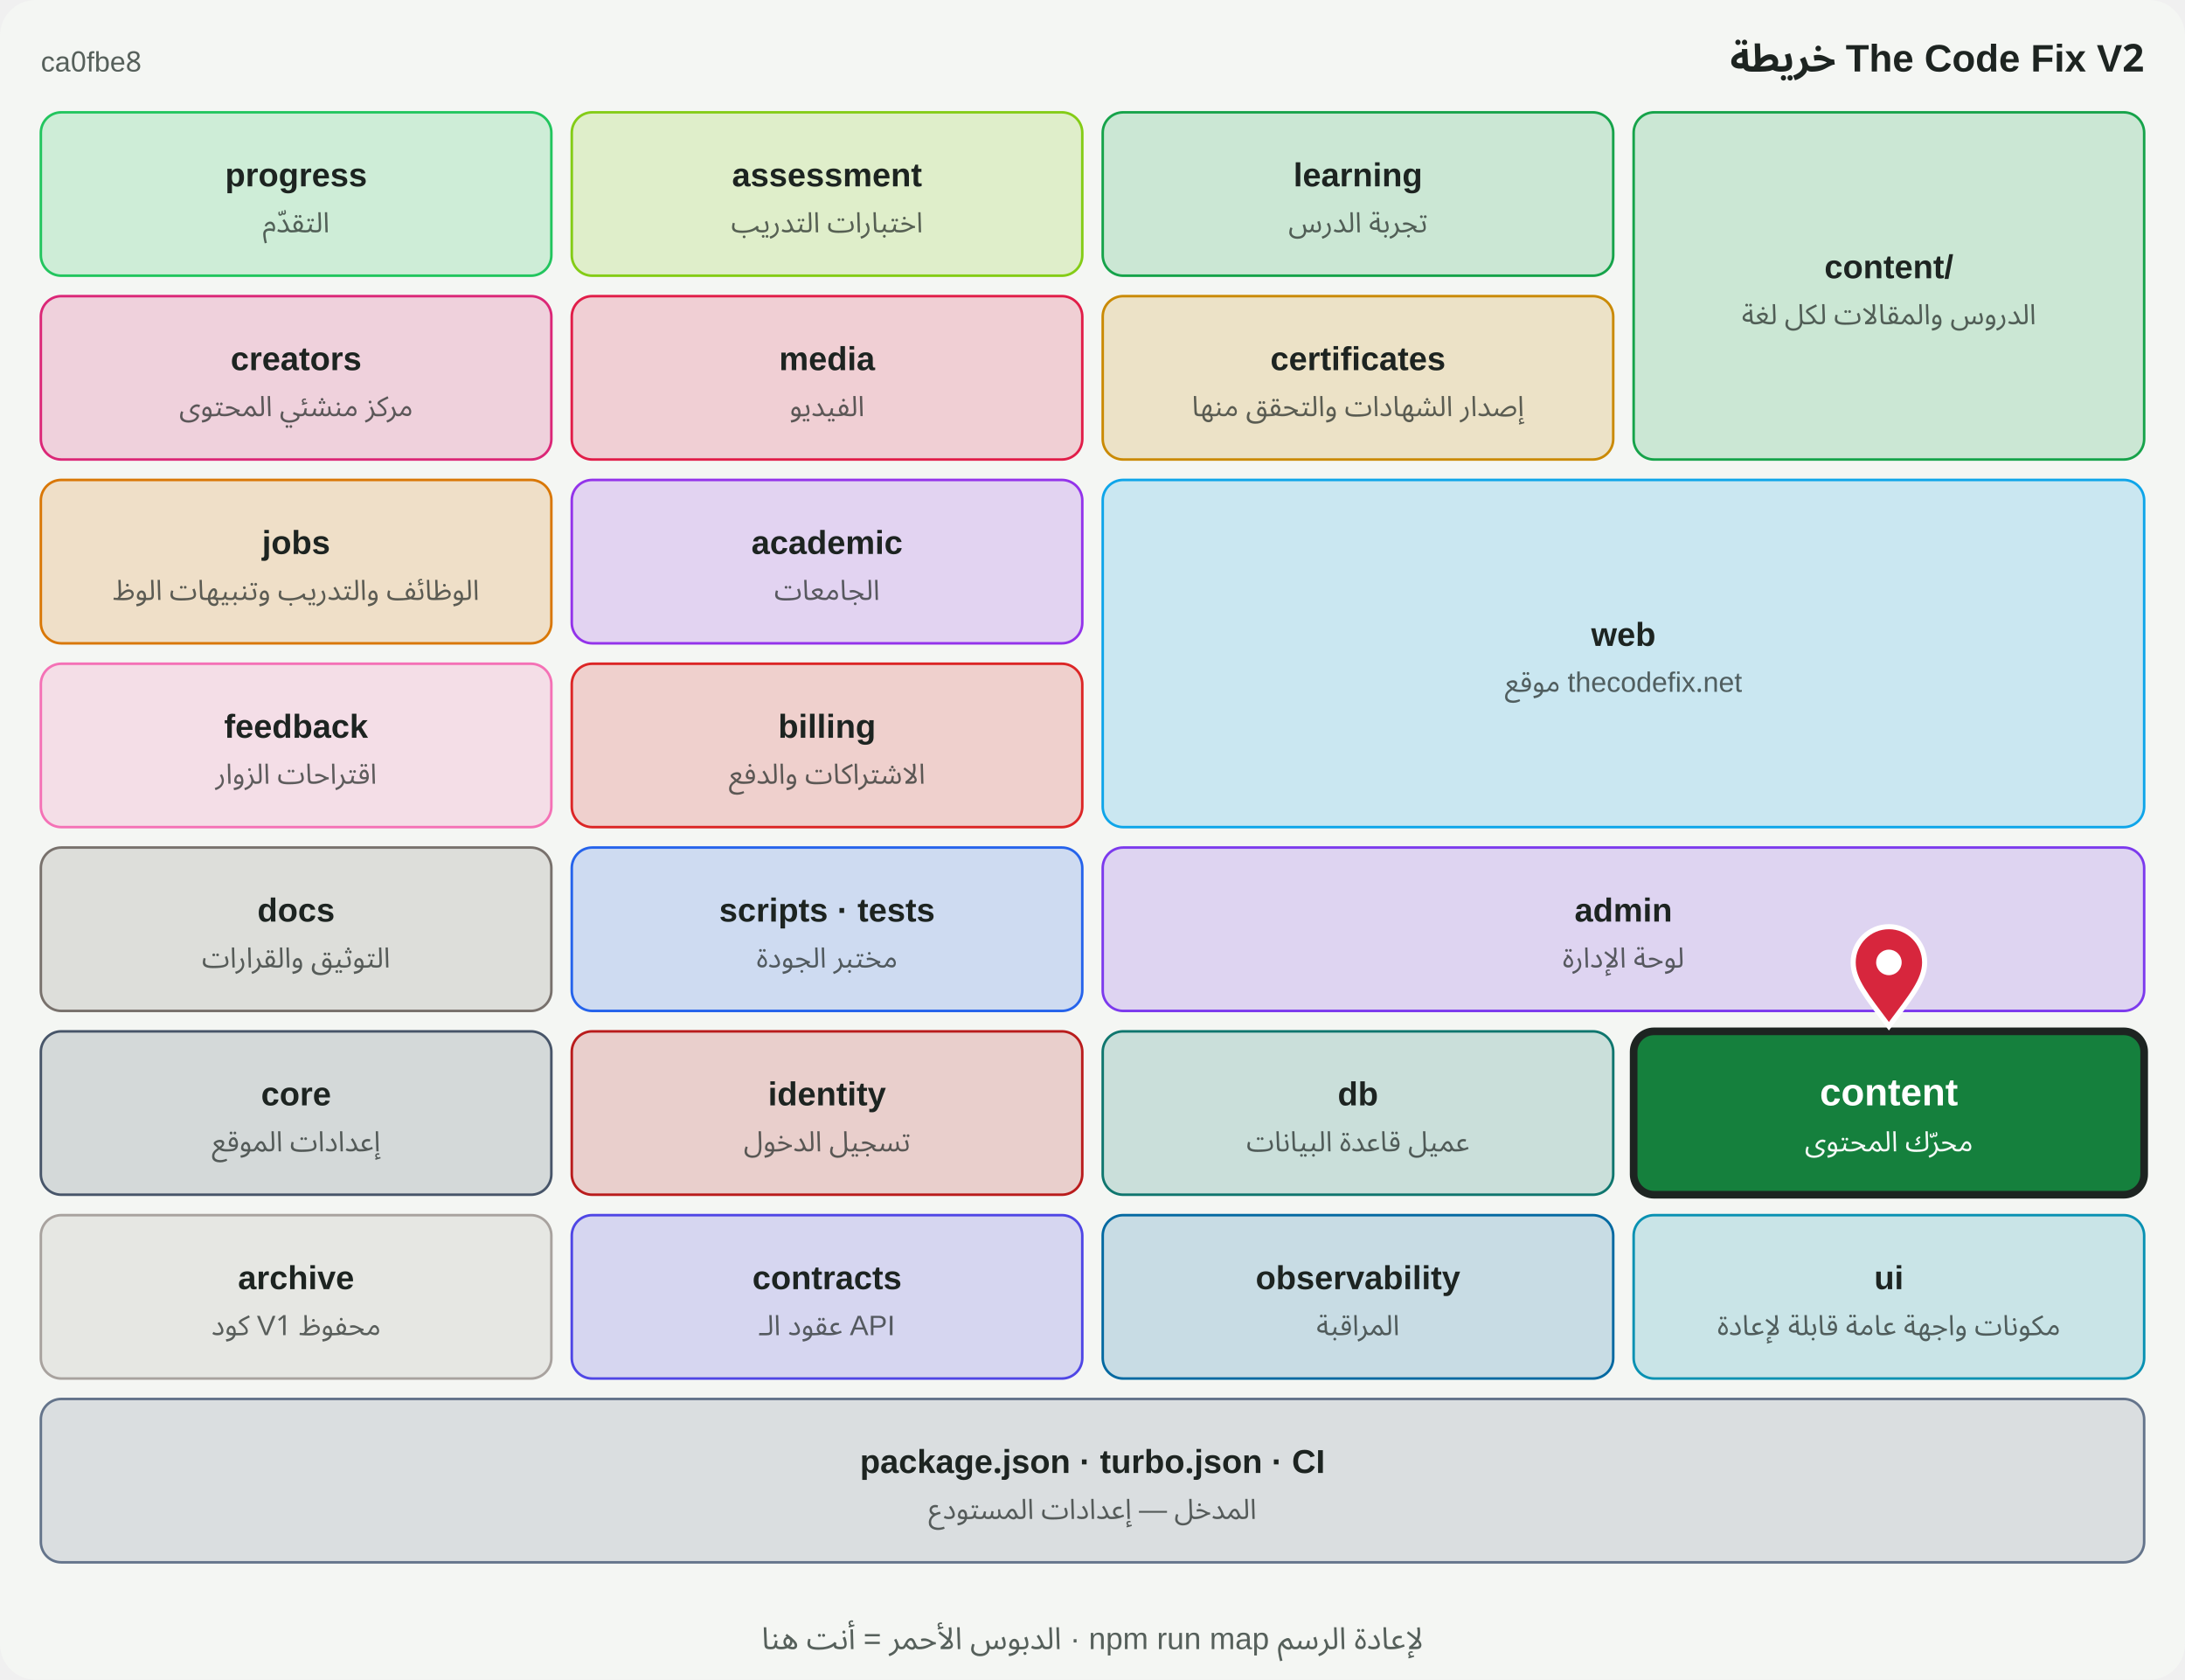
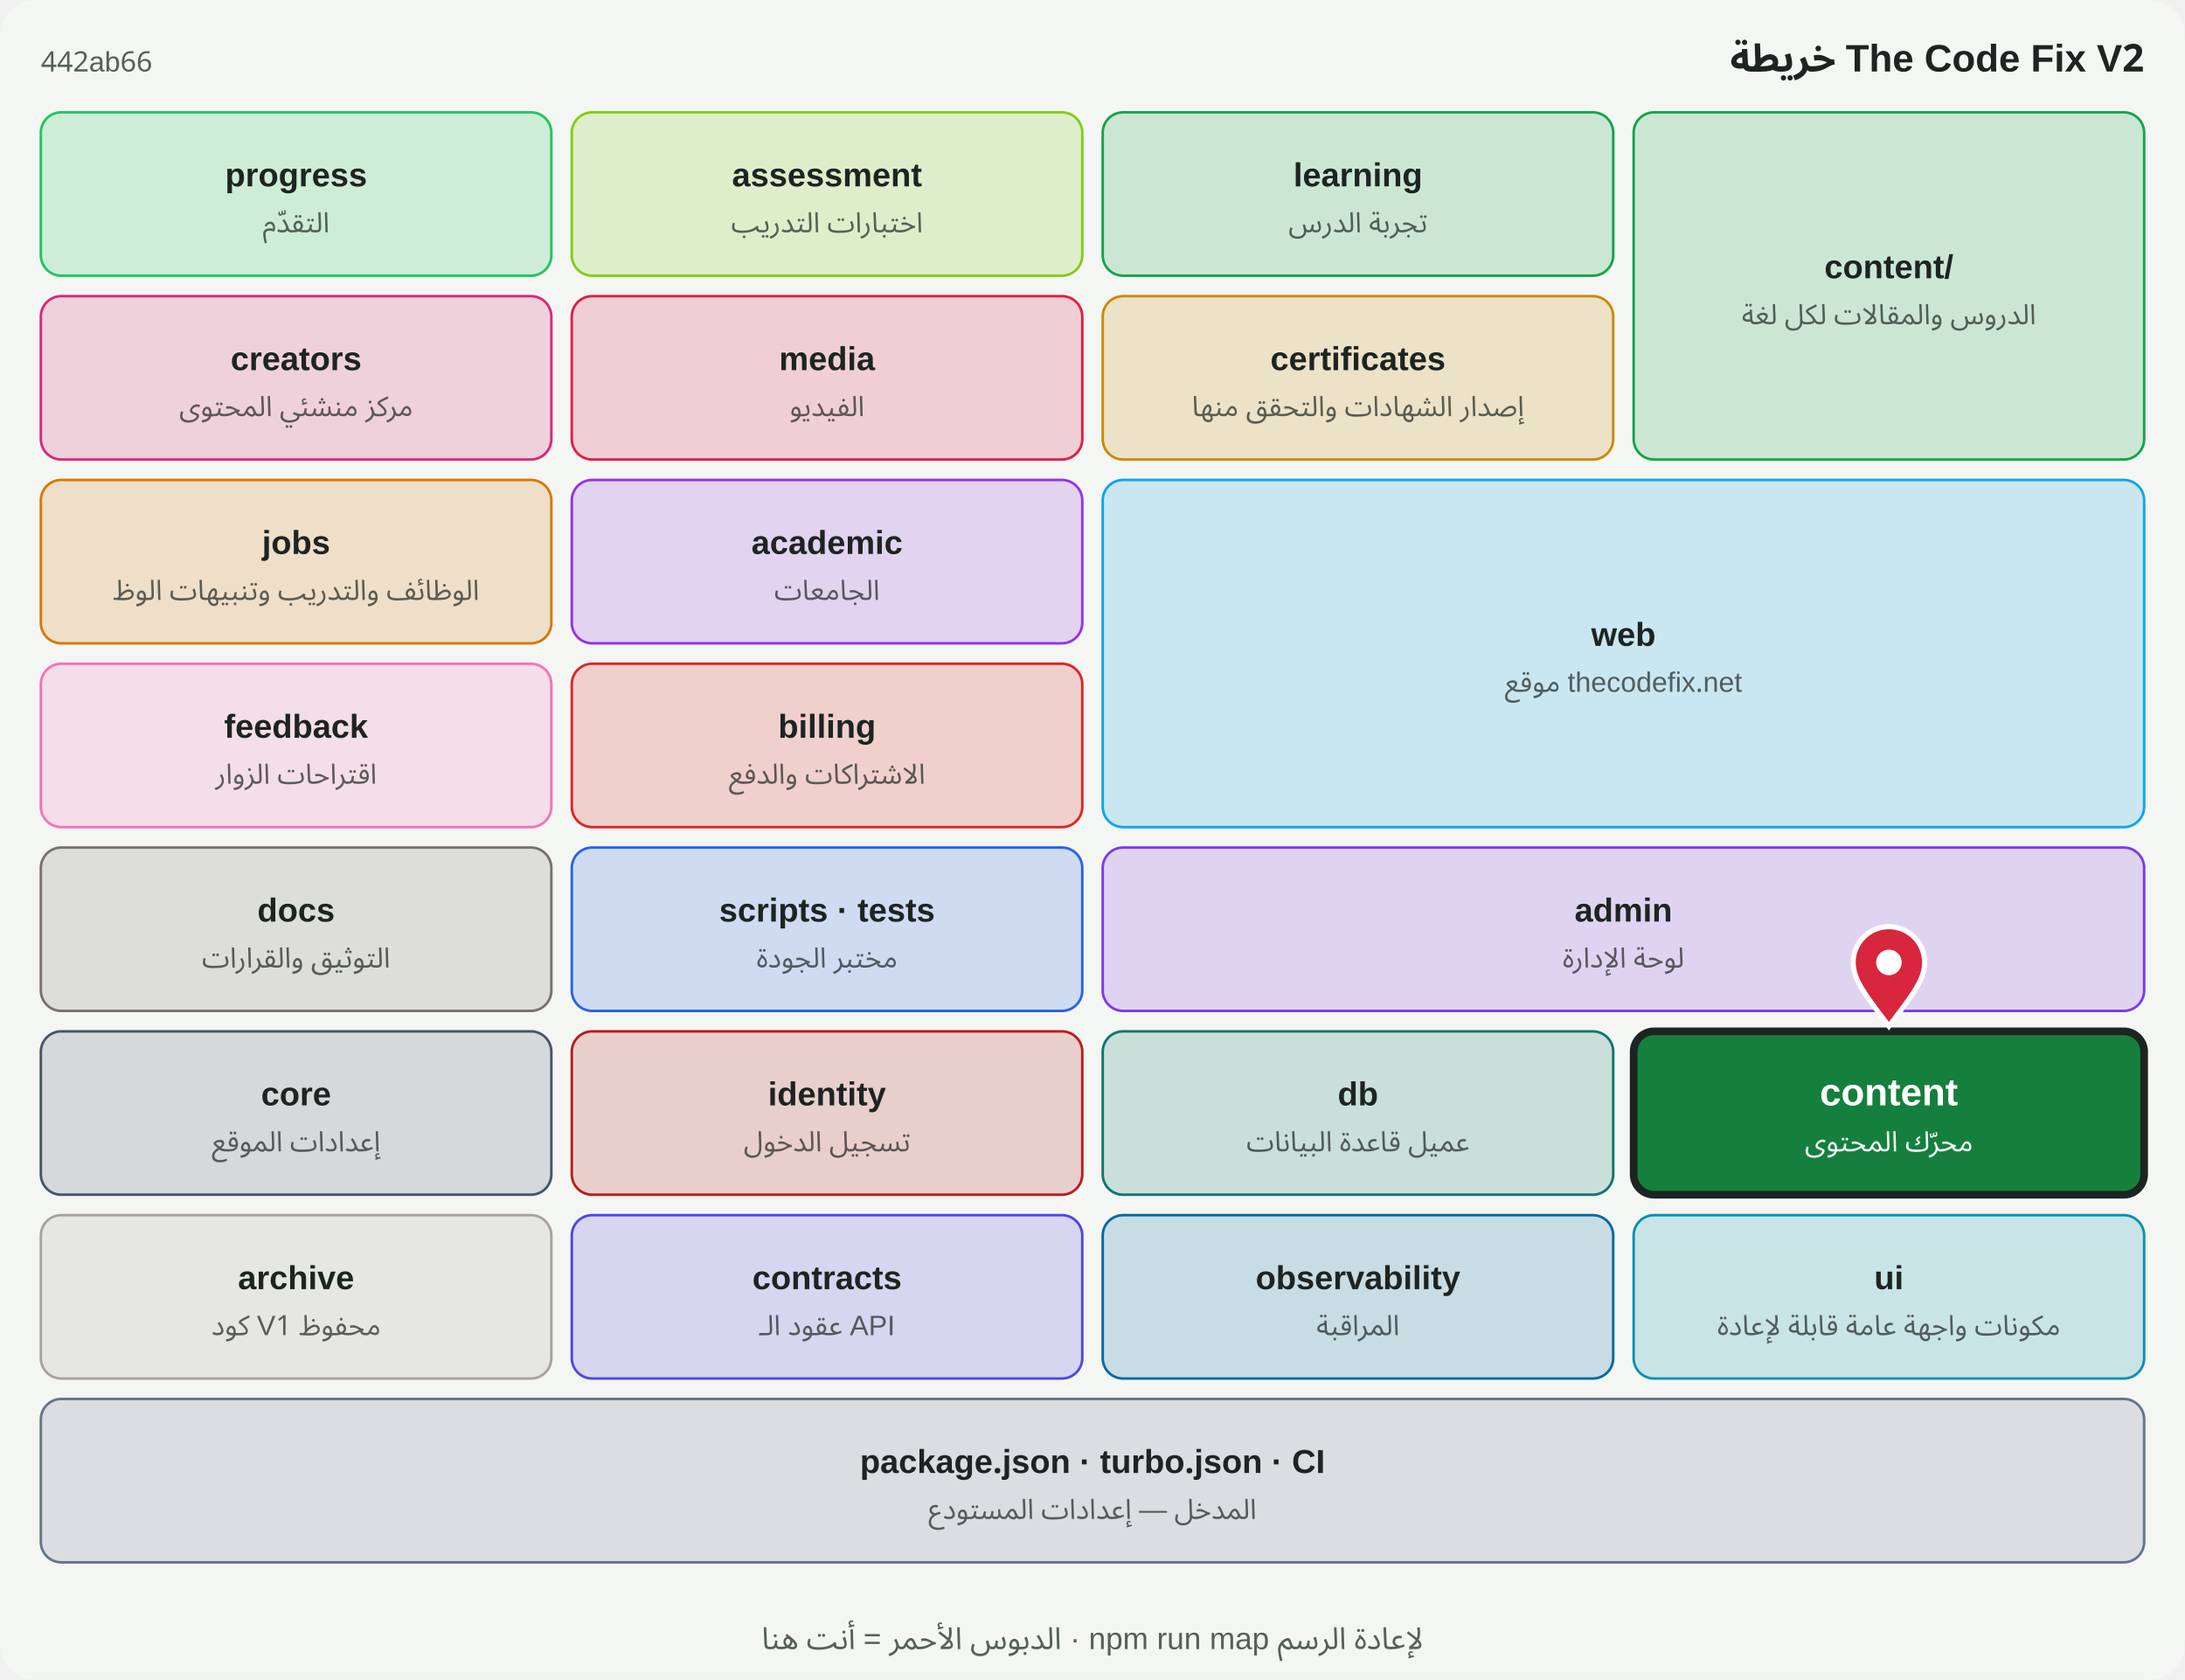
<svg xmlns="http://www.w3.org/2000/svg" viewBox="0 0 856 658" width="856" height="658" font-family="'Segoe UI', Tahoma, 'Noto Sans Arabic', Arial, sans-serif" role="img" aria-label="خريطة مشروع The Code Fix — محرّك المحتوى (@tcf/content)">
  <rect width="856" height="658" rx="14" fill="#f4f6f3" />
  <text x="840" y="28" text-anchor="end" font-size="15" font-weight="700" fill="#1d2421">خريطة The Code Fix V2</text>
-   <text x="16" y="28" font-size="11" fill="#56605b">ca0fbe8</text>
+   <text x="16" y="28" font-size="11" fill="#56605b">442ab66</text>
  <g>
    <rect x="640" y="44" width="200" height="136" rx="8" fill="#16a34a" fill-opacity="0.18" stroke="#16a34a" stroke-width="1" />
    <text x="740" y="109" text-anchor="middle" font-size="13" font-weight="600" fill="#1d2421">content/</text>
    <text x="740" y="127" text-anchor="middle" font-size="11" fill="#1d2421" fill-opacity="0.7">الدروس والمقالات لكل لغة</text>
  </g>
  <g>
    <rect x="432" y="44" width="200" height="64" rx="8" fill="#16a34a" fill-opacity="0.18" stroke="#16a34a" stroke-width="1" />
    <text x="532" y="73" text-anchor="middle" font-size="13" font-weight="600" fill="#1d2421">learning</text>
    <text x="532" y="91" text-anchor="middle" font-size="11" fill="#1d2421" fill-opacity="0.7">تجربة الدرس</text>
  </g>
  <g>
    <rect x="224" y="44" width="200" height="64" rx="8" fill="#84cc16" fill-opacity="0.18" stroke="#84cc16" stroke-width="1" />
    <text x="324" y="73" text-anchor="middle" font-size="13" font-weight="600" fill="#1d2421">assessment</text>
    <text x="324" y="91" text-anchor="middle" font-size="11" fill="#1d2421" fill-opacity="0.7">اختبارات التدريب</text>
  </g>
  <g>
    <rect x="16" y="44" width="200" height="64" rx="8" fill="#22c55e" fill-opacity="0.18" stroke="#22c55e" stroke-width="1" />
    <text x="116" y="73" text-anchor="middle" font-size="13" font-weight="600" fill="#1d2421">progress</text>
    <text x="116" y="91" text-anchor="middle" font-size="11" fill="#1d2421" fill-opacity="0.7">التقدّم</text>
  </g>
  <g>
    <rect x="432" y="116" width="200" height="64" rx="8" fill="#ca8a04" fill-opacity="0.18" stroke="#ca8a04" stroke-width="1" />
    <text x="532" y="145" text-anchor="middle" font-size="13" font-weight="600" fill="#1d2421">certificates</text>
    <text x="532" y="163" text-anchor="middle" font-size="11" fill="#1d2421" fill-opacity="0.7">إصدار الشهادات والتحقق منها</text>
  </g>
  <g>
    <rect x="224" y="116" width="200" height="64" rx="8" fill="#e11d48" fill-opacity="0.18" stroke="#e11d48" stroke-width="1" />
    <text x="324" y="145" text-anchor="middle" font-size="13" font-weight="600" fill="#1d2421">media</text>
    <text x="324" y="163" text-anchor="middle" font-size="11" fill="#1d2421" fill-opacity="0.7">الفيديو</text>
  </g>
  <g>
    <rect x="16" y="116" width="200" height="64" rx="8" fill="#db2777" fill-opacity="0.18" stroke="#db2777" stroke-width="1" />
    <text x="116" y="145" text-anchor="middle" font-size="13" font-weight="600" fill="#1d2421">creators</text>
    <text x="116" y="163" text-anchor="middle" font-size="11" fill="#1d2421" fill-opacity="0.7">مركز منشئي المحتوى</text>
  </g>
  <g>
    <rect x="432" y="188" width="408" height="136" rx="8" fill="#0ea5e9" fill-opacity="0.18" stroke="#0ea5e9" stroke-width="1" />
    <text x="636" y="253" text-anchor="middle" font-size="13" font-weight="600" fill="#1d2421">web</text>
    <text x="636" y="271" text-anchor="middle" font-size="11" fill="#1d2421" fill-opacity="0.7">موقع thecodefix.net</text>
  </g>
  <g>
    <rect x="224" y="188" width="200" height="64" rx="8" fill="#9333ea" fill-opacity="0.18" stroke="#9333ea" stroke-width="1" />
    <text x="324" y="217" text-anchor="middle" font-size="13" font-weight="600" fill="#1d2421">academic</text>
    <text x="324" y="235" text-anchor="middle" font-size="11" fill="#1d2421" fill-opacity="0.7">الجامعات</text>
  </g>
  <g>
    <rect x="16" y="188" width="200" height="64" rx="8" fill="#d97706" fill-opacity="0.18" stroke="#d97706" stroke-width="1" />
    <text x="116" y="217" text-anchor="middle" font-size="13" font-weight="600" fill="#1d2421">jobs</text>
    <text x="116" y="235" text-anchor="middle" font-size="11" fill="#1d2421" fill-opacity="0.7">الوظائف والتدريب وتنبيهات الوظ</text>
  </g>
  <g>
    <rect x="224" y="260" width="200" height="64" rx="8" fill="#dc2626" fill-opacity="0.18" stroke="#dc2626" stroke-width="1" />
    <text x="324" y="289" text-anchor="middle" font-size="13" font-weight="600" fill="#1d2421">billing</text>
    <text x="324" y="307" text-anchor="middle" font-size="11" fill="#1d2421" fill-opacity="0.7">الاشتراكات والدفع</text>
  </g>
  <g>
    <rect x="16" y="260" width="200" height="64" rx="8" fill="#f472b6" fill-opacity="0.18" stroke="#f472b6" stroke-width="1" />
    <text x="116" y="289" text-anchor="middle" font-size="13" font-weight="600" fill="#1d2421">feedback</text>
    <text x="116" y="307" text-anchor="middle" font-size="11" fill="#1d2421" fill-opacity="0.7">اقتراحات الزوار</text>
  </g>
  <g>
    <rect x="432" y="332" width="408" height="64" rx="8" fill="#7c3aed" fill-opacity="0.18" stroke="#7c3aed" stroke-width="1" />
    <text x="636" y="361" text-anchor="middle" font-size="13" font-weight="600" fill="#1d2421">admin</text>
    <text x="636" y="379" text-anchor="middle" font-size="11" fill="#1d2421" fill-opacity="0.7">لوحة الإدارة</text>
  </g>
  <g>
    <rect x="224" y="332" width="200" height="64" rx="8" fill="#2563eb" fill-opacity="0.18" stroke="#2563eb" stroke-width="1" />
    <text x="324" y="361" text-anchor="middle" font-size="13" font-weight="600" fill="#1d2421">scripts · tests</text>
    <text x="324" y="379" text-anchor="middle" font-size="11" fill="#1d2421" fill-opacity="0.7">مختبر الجودة</text>
  </g>
  <g>
    <rect x="16" y="332" width="200" height="64" rx="8" fill="#78716c" fill-opacity="0.18" stroke="#78716c" stroke-width="1" />
    <text x="116" y="361" text-anchor="middle" font-size="13" font-weight="600" fill="#1d2421">docs</text>
    <text x="116" y="379" text-anchor="middle" font-size="11" fill="#1d2421" fill-opacity="0.7">التوثيق والقرارات</text>
  </g>
  <g>
    <rect x="640" y="404" width="200" height="64" rx="8" fill="#15803d" fill-opacity="1" stroke="#1d2421" stroke-width="3" />
    <text x="740" y="433" text-anchor="middle" font-size="15" font-weight="700" fill="#ffffff">content</text>
    <text x="740" y="451" text-anchor="middle" font-size="11" fill="#ffffff" fill-opacity="0.95">محرّك المحتوى</text>
  </g>
  <path d="M740 402 c-9 -12 -14 -18 -14 -25 a14 14 0 0 1 28 0 c0 7 -5 13 -14 25z" fill="#d7263d" stroke="#fff" stroke-width="2" />
  <circle cx="740" cy="377" r="5" fill="#fff" />
  <g>
    <rect x="432" y="404" width="200" height="64" rx="8" fill="#0f766e" fill-opacity="0.18" stroke="#0f766e" stroke-width="1" />
    <text x="532" y="433" text-anchor="middle" font-size="13" font-weight="600" fill="#1d2421">db</text>
    <text x="532" y="451" text-anchor="middle" font-size="11" fill="#1d2421" fill-opacity="0.7">عميل قاعدة البيانات</text>
  </g>
  <g>
    <rect x="224" y="404" width="200" height="64" rx="8" fill="#b91c1c" fill-opacity="0.18" stroke="#b91c1c" stroke-width="1" />
    <text x="324" y="433" text-anchor="middle" font-size="13" font-weight="600" fill="#1d2421">identity</text>
    <text x="324" y="451" text-anchor="middle" font-size="11" fill="#1d2421" fill-opacity="0.7">تسجيل الدخول</text>
  </g>
  <g>
    <rect x="16" y="404" width="200" height="64" rx="8" fill="#475569" fill-opacity="0.18" stroke="#475569" stroke-width="1" />
    <text x="116" y="433" text-anchor="middle" font-size="13" font-weight="600" fill="#1d2421">core</text>
    <text x="116" y="451" text-anchor="middle" font-size="11" fill="#1d2421" fill-opacity="0.7">إعدادات الموقع</text>
  </g>
  <g>
    <rect x="640" y="476" width="200" height="64" rx="8" fill="#0891b2" fill-opacity="0.18" stroke="#0891b2" stroke-width="1" />
    <text x="740" y="505" text-anchor="middle" font-size="13" font-weight="600" fill="#1d2421">ui</text>
    <text x="740" y="523" text-anchor="middle" font-size="11" fill="#1d2421" fill-opacity="0.7">مكونات واجهة عامة قابلة لإعادة</text>
  </g>
  <g>
    <rect x="432" y="476" width="200" height="64" rx="8" fill="#0369a1" fill-opacity="0.18" stroke="#0369a1" stroke-width="1" />
    <text x="532" y="505" text-anchor="middle" font-size="13" font-weight="600" fill="#1d2421">observability</text>
    <text x="532" y="523" text-anchor="middle" font-size="11" fill="#1d2421" fill-opacity="0.7">المراقبة</text>
  </g>
  <g>
    <rect x="224" y="476" width="200" height="64" rx="8" fill="#4f46e5" fill-opacity="0.18" stroke="#4f46e5" stroke-width="1" />
    <text x="324" y="505" text-anchor="middle" font-size="13" font-weight="600" fill="#1d2421">contracts</text>
    <text x="324" y="523" text-anchor="middle" font-size="11" fill="#1d2421" fill-opacity="0.7">عقود الـ API</text>
  </g>
  <g>
    <rect x="16" y="476" width="200" height="64" rx="8" fill="#a8a29e" fill-opacity="0.18" stroke="#a8a29e" stroke-width="1" />
    <text x="116" y="505" text-anchor="middle" font-size="13" font-weight="600" fill="#1d2421">archive</text>
    <text x="116" y="523" text-anchor="middle" font-size="11" fill="#1d2421" fill-opacity="0.7">كود V1 محفوظ</text>
  </g>
  <g>
    <rect x="16" y="548" width="824" height="64" rx="8" fill="#64748b" fill-opacity="0.18" stroke="#64748b" stroke-width="1" />
    <text x="428" y="577" text-anchor="middle" font-size="13" font-weight="600" fill="#1d2421">package.json · turbo.json · CI</text>
    <text x="428" y="595" text-anchor="middle" font-size="11" fill="#1d2421" fill-opacity="0.7">المدخل — إعدادات المستودع</text>
  </g>
  <text x="428" y="646" text-anchor="middle" font-size="12" fill="#56605b">الدبوس الأحمر = أنت هنا · npm run map لإعادة الرسم</text>
</svg>
